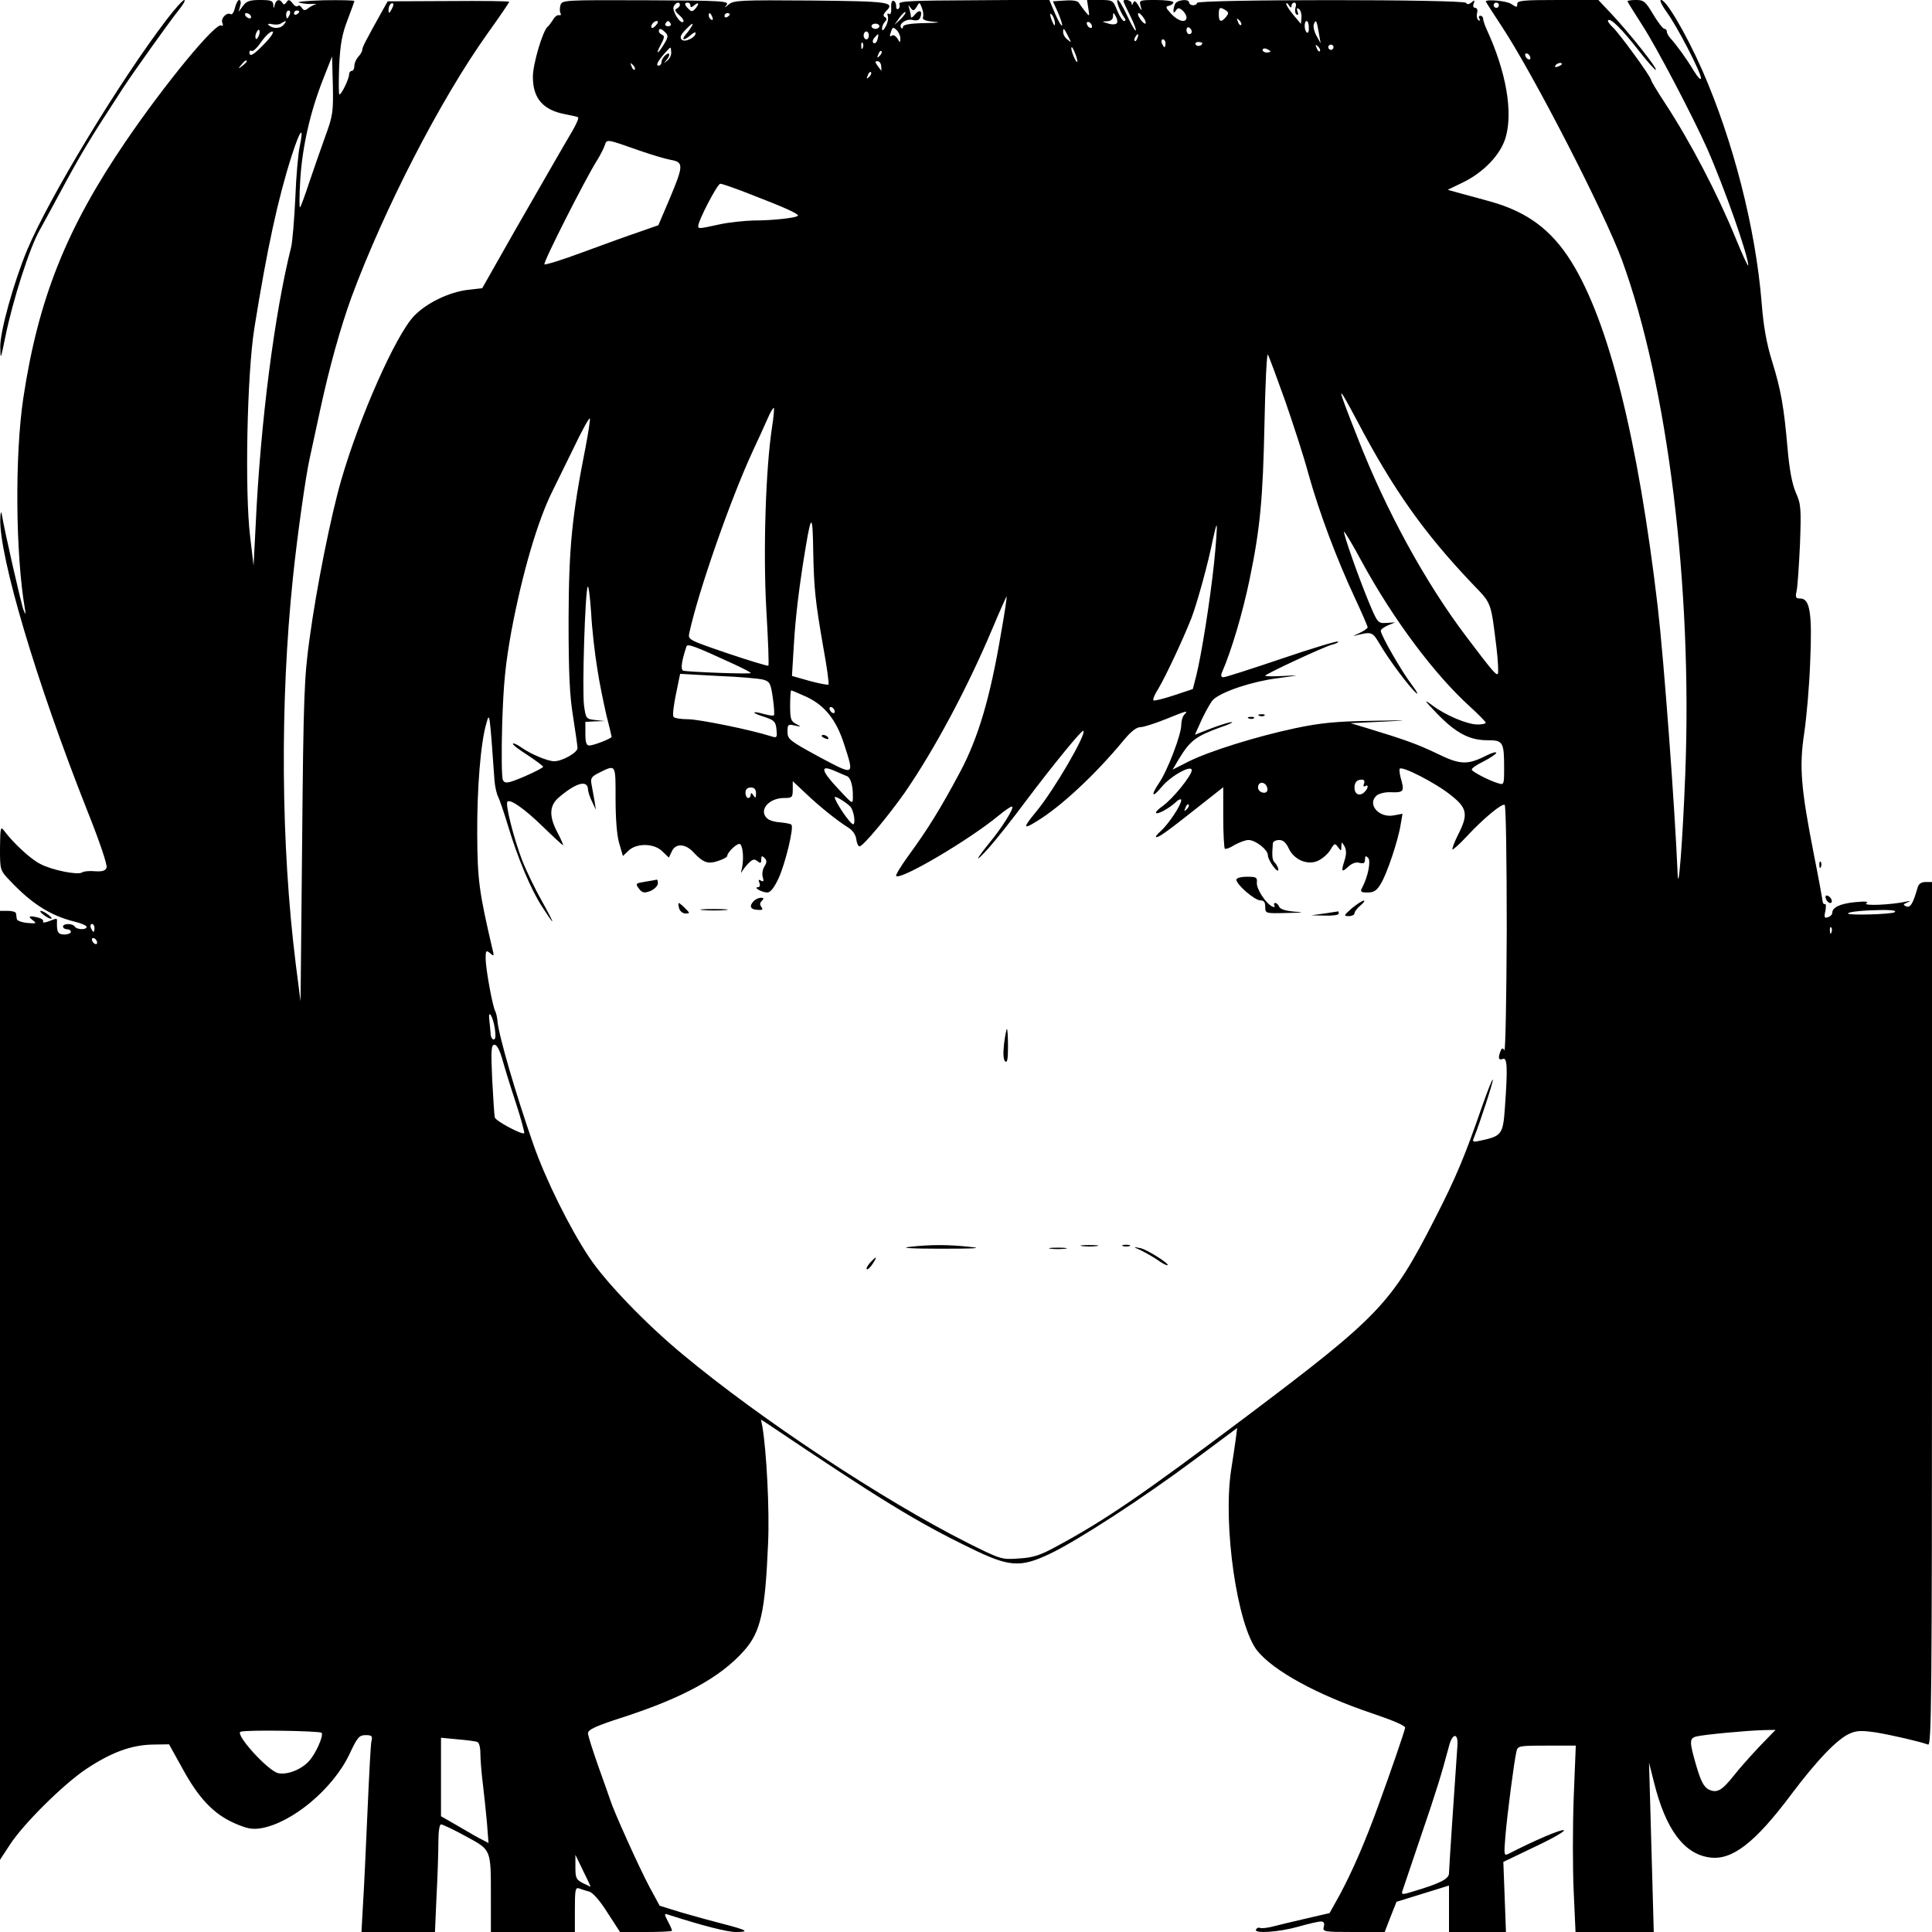
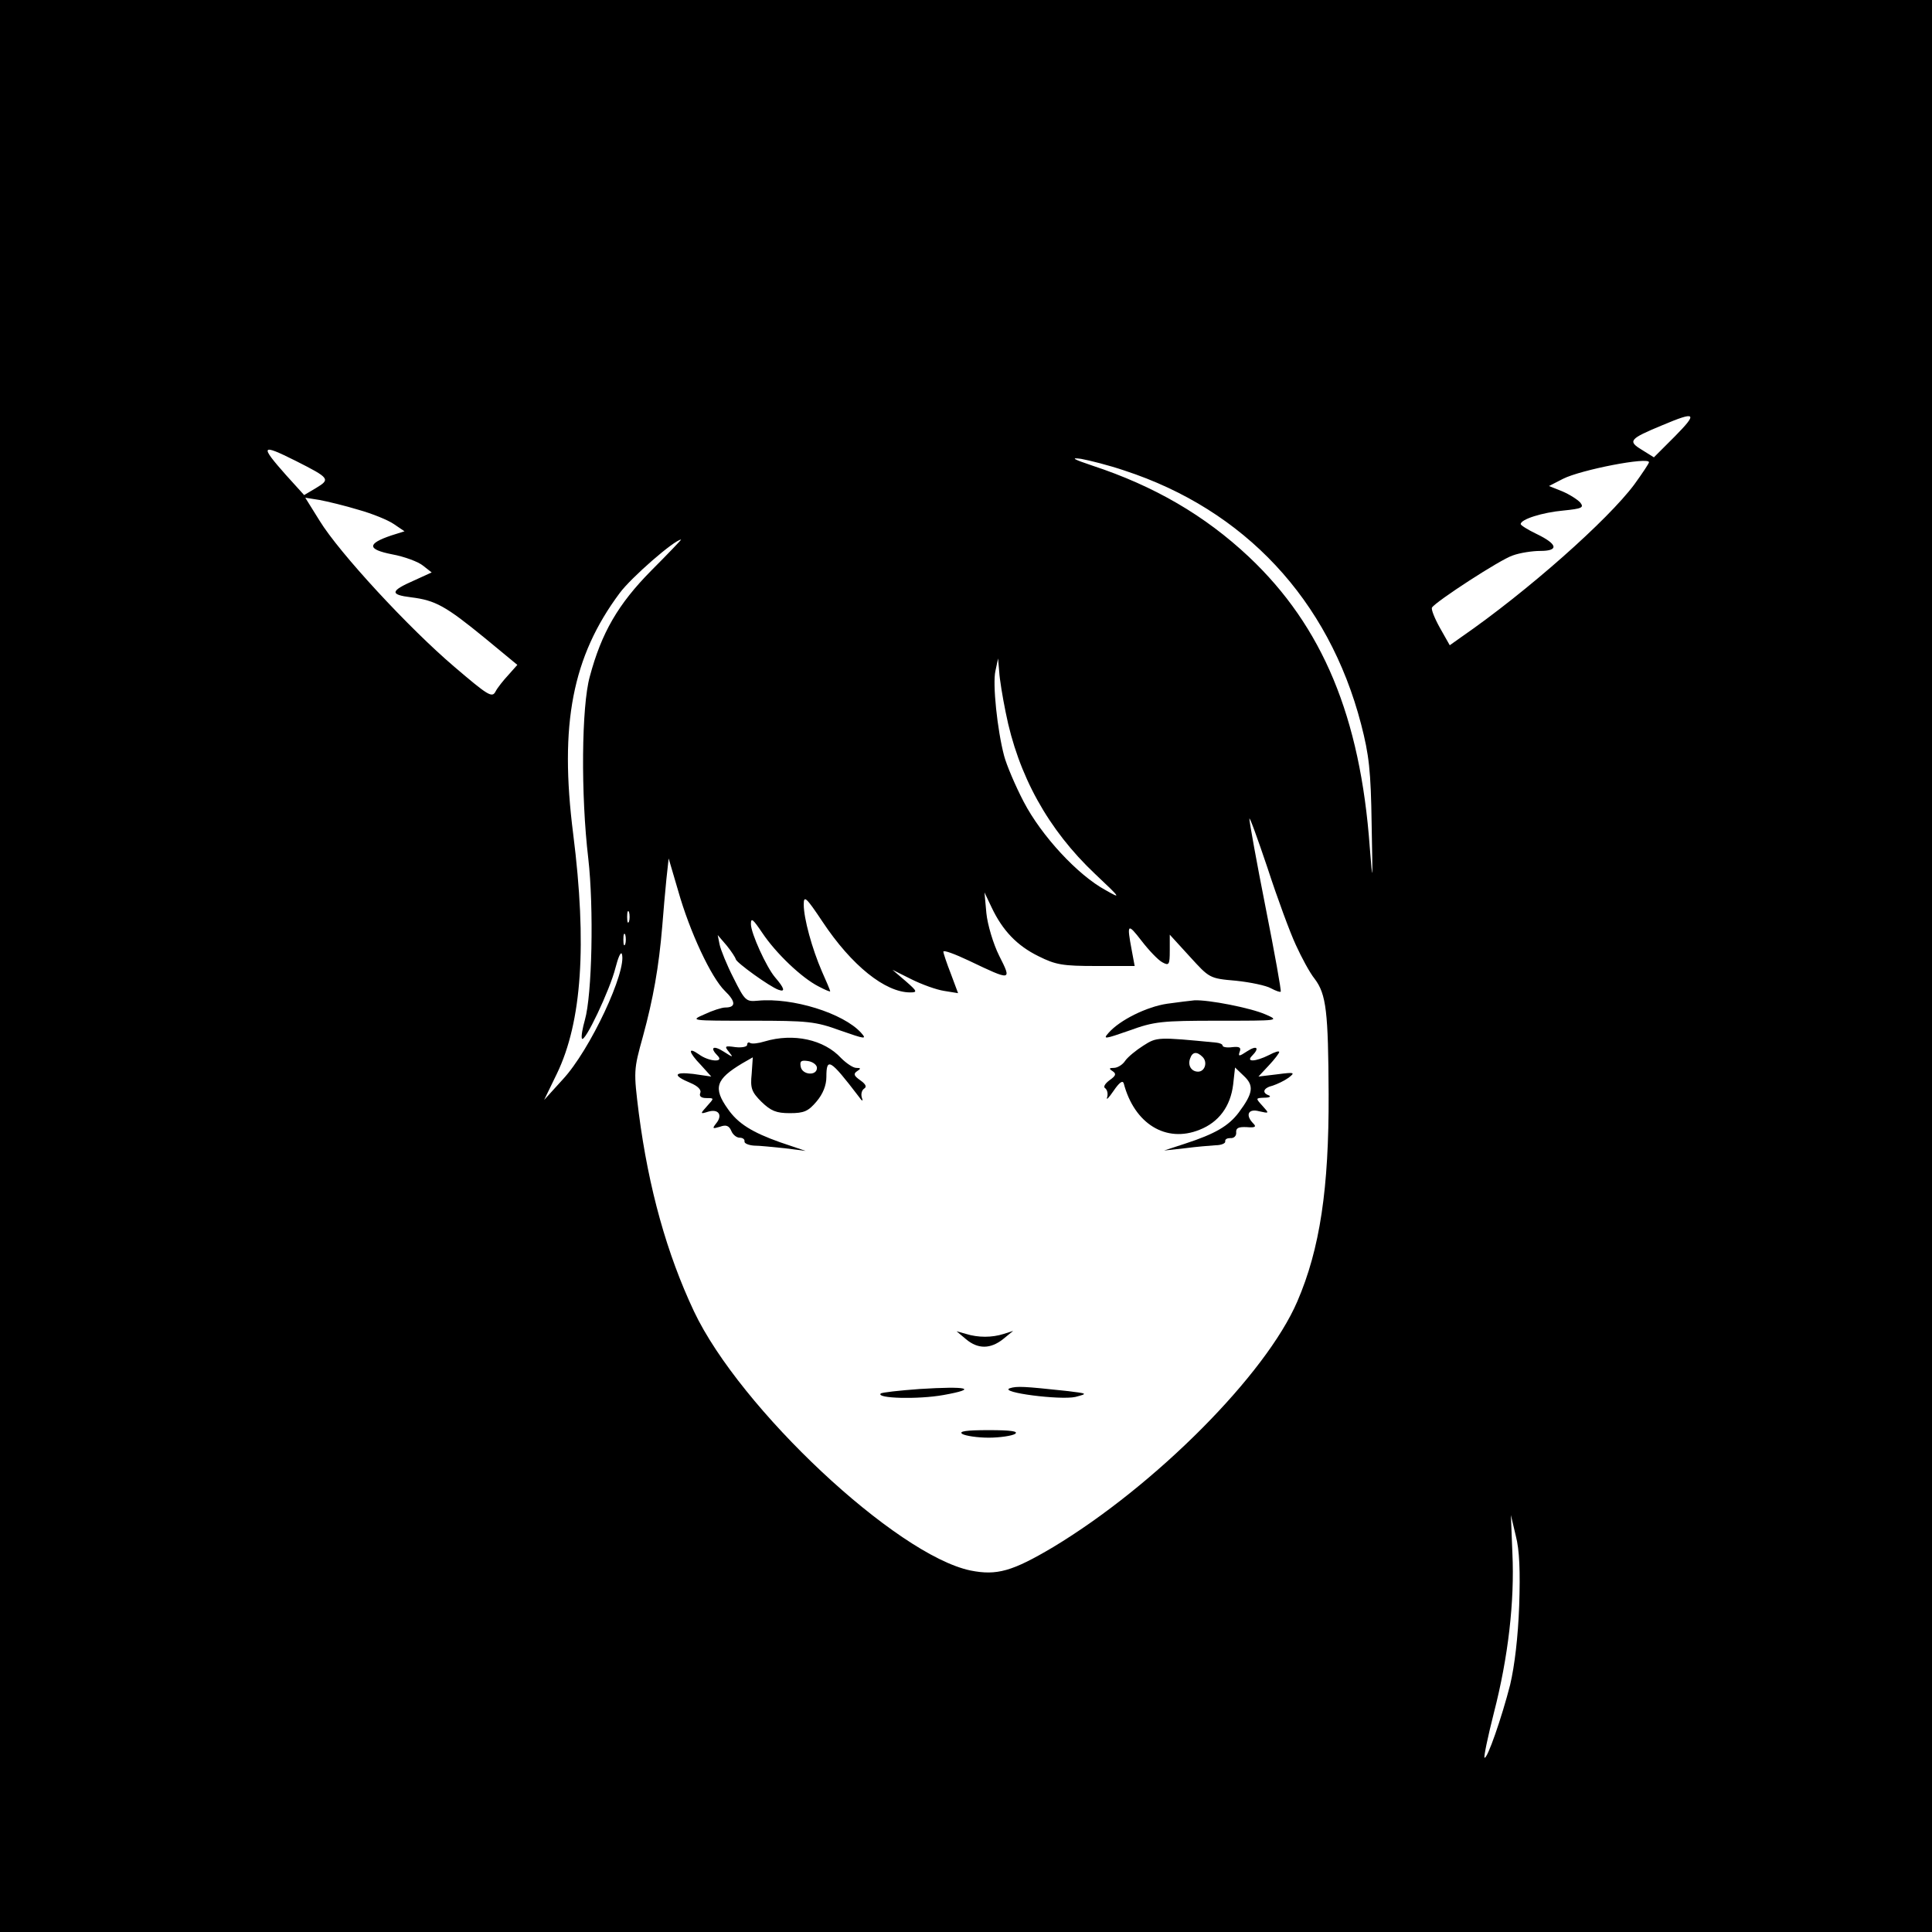
- <svg xmlns="http://www.w3.org/2000/svg" version="1.0" width="736pt" height="736pt" viewBox="0 0 736 736" preserveAspectRatio="xMidYMid meet">
-   <g transform="translate(0,736) scale(0.1,-0.1)" fill="#000000" stroke="none">
-     <path d="M633 7283 c-177 -232 -446 -676 -529 -874 -51 -122 -104 -311 -103 -371 1 -51 1 -50 19 37 28 140 94 345 132 410 6 11 37 67 68 125 91 169 116 211 249 415 42 64 172 246 209 293 19 23 30 42 24 42 -6 0 -37 -35 -69 -77z" />
-     <path d="M895 7330 c-4 -17 -11 -27 -16 -24 -15 9 -39 -16 -32 -33 4 -10 2 -14 -4 -10 -21 13 -216 -224 -365 -443 -226 -332 -332 -599 -389 -975 -33 -218 -30 -597 6 -805 4 -22 3 -23 -5 -5 -8 18 -73 303 -83 365 -3 15 -5 9 -6 -16 -4 -145 137 -621 331 -1111 46 -115 78 -209 74 -218 -4 -12 -16 -16 -44 -14 -21 2 -43 0 -50 -5 -17 -10 -114 9 -159 33 -36 18 -102 79 -137 126 -14 18 -15 13 -16 -65 0 -85 0 -85 38 -125 83 -88 154 -133 246 -156 25 -6 46 -15 46 -20 0 -12 -37 -11 -45 1 -8 13 -45 13 -45 0 0 -5 7 -10 15 -10 8 0 15 -4 15 -10 0 -5 -11 -10 -25 -10 -24 0 -29 9 -28 48 1 15 1 15 -32 2 -14 -5 -24 -6 -21 -1 3 5 -4 11 -17 15 -35 9 -43 6 -23 -9 17 -13 16 -14 -20 -11 -21 2 -40 9 -40 15 -1 6 -2 16 -3 21 0 6 -14 10 -31 10 l-30 0 0 -1807 0 -1808 38 58 c52 80 203 229 289 287 96 64 172 92 253 94 l64 1 51 -92 c61 -112 118 -173 197 -208 48 -21 67 -25 101 -20 120 20 276 151 338 282 30 64 37 73 62 73 23 0 27 -3 22 -23 -3 -12 -9 -132 -15 -267 -6 -135 -13 -293 -17 -352 l-6 -108 140 0 140 0 6 137 c4 75 7 167 7 205 0 39 4 68 10 68 6 0 48 -20 94 -45 99 -54 96 -47 96 -236 l0 -129 160 0 160 0 0 86 c0 75 2 85 16 80 9 -3 26 -9 38 -12 14 -3 41 -34 70 -80 l48 -74 99 0 c55 0 99 2 99 5 0 4 -7 20 -16 36 -15 30 -15 31 8 23 125 -40 218 -64 251 -64 55 0 44 7 -49 31 -43 11 -116 31 -160 44 l-81 25 -39 72 c-41 77 -137 291 -149 330 -4 13 -25 71 -46 130 -21 60 -39 116 -39 125 0 14 30 28 133 61 228 74 371 152 460 252 65 72 82 148 93 410 6 126 -6 356 -22 447 l-5 25 28 -18 c425 -286 565 -372 769 -471 149 -73 190 -76 304 -22 105 50 356 213 549 357 l164 122 -6 -47 c-4 -27 -11 -77 -17 -113 -32 -212 23 -593 100 -689 63 -77 227 -167 434 -237 83 -28 130 -48 129 -56 -4 -18 -53 -162 -101 -293 -52 -144 -101 -255 -148 -343 l-39 -70 -95 -22 c-52 -12 -110 -26 -129 -31 -19 -4 -38 -6 -42 -3 -4 2 -10 0 -14 -6 -11 -17 85 -11 160 10 38 11 77 20 87 20 11 0 15 -6 11 -20 -5 -19 0 -20 113 -20 l119 0 22 57 23 58 100 31 100 31 0 -88 0 -89 109 0 108 0 -5 134 -5 133 123 59 c68 32 116 60 107 62 -13 3 -115 -41 -210 -90 -18 -9 -18 -5 -12 69 7 83 33 283 42 321 5 21 9 22 115 22 l111 0 -8 -200 c-4 -110 -4 -270 0 -355 l7 -155 149 0 149 0 -5 183 c-3 100 -7 245 -9 322 l-4 140 19 -75 c44 -178 114 -273 212 -286 85 -12 172 55 310 239 99 132 178 214 224 233 26 12 47 12 101 4 64 -11 164 -34 197 -46 13 -6 15 166 15 1640 l0 1646 -24 0 c-17 0 -27 -7 -31 -22 -17 -59 -27 -77 -43 -71 -13 6 -13 8 4 15 15 7 14 7 -6 3 -55 -12 -165 -17 -150 -6 10 7 -3 8 -45 4 -57 -6 -85 -20 -85 -41 0 -6 -7 -13 -16 -16 -14 -5 -16 -1 -10 24 3 17 2 29 -2 26 -4 -2 -8 3 -9 12 -1 9 -15 87 -32 172 -51 259 -57 339 -38 466 9 60 20 183 23 274 8 185 -1 240 -38 240 -17 0 -19 4 -14 28 4 15 9 95 13 177 5 140 4 154 -16 199 -14 33 -24 86 -31 165 -14 161 -25 224 -59 334 -21 67 -33 133 -40 224 -23 283 -108 616 -226 885 -64 145 -145 281 -159 267 -3 -3 8 -24 24 -46 39 -53 130 -229 130 -251 0 -9 -12 3 -28 29 -26 44 -64 96 -89 124 -7 8 -13 18 -13 24 0 6 -4 11 -9 11 -6 0 -25 25 -43 55 -29 49 -36 55 -65 55 -18 0 -33 -2 -33 -5 0 -2 26 -44 57 -92 55 -85 192 -347 246 -468 67 -152 157 -409 157 -446 0 -8 -22 40 -49 106 -68 166 -171 364 -268 512 -29 44 -53 84 -53 88 0 12 -122 179 -146 201 -13 12 -21 24 -18 27 10 9 53 -34 117 -116 33 -42 62 -75 65 -73 6 6 -103 143 -170 214 l-49 52 -155 0 c-131 0 -154 -2 -154 -15 0 -14 -2 -14 -23 0 -18 12 -97 19 -97 9 0 -1 27 -43 60 -93 120 -181 393 -712 459 -892 174 -476 269 -1245 241 -1959 -10 -257 -26 -460 -29 -380 -10 246 -52 814 -76 1020 -75 637 -186 1084 -329 1313 -76 122 -169 191 -311 230 -33 9 -82 23 -110 30 l-50 14 56 27 c81 39 146 107 165 173 28 97 2 249 -72 410 -8 17 -14 36 -14 42 0 6 -5 11 -11 11 -5 0 -7 -5 -3 -12 4 -6 3 -8 -4 -5 -5 4 -8 16 -5 27 3 12 0 20 -7 20 -7 0 -10 7 -6 16 5 14 4 15 -8 5 -10 -8 -16 -9 -21 -2 -8 14 -1025 14 -1025 0 0 -5 -7 -9 -15 -9 -8 0 -15 5 -15 10 0 16 -47 11 -54 -6 -9 -24 -7 -41 3 -25 8 12 12 12 25 2 9 -8 16 -20 16 -27 0 -23 -31 -16 -58 13 -22 24 -23 28 -9 31 9 2 17 8 17 13 0 5 -30 9 -66 9 -63 0 -65 -1 -59 -22 6 -22 5 -22 -8 1 -11 18 -16 20 -20 10 -4 -10 -6 -10 -6 -1 -1 11 -31 18 -31 7 0 -3 12 -28 26 -56 14 -28 23 -53 21 -55 -3 -3 -17 22 -33 56 -15 33 -31 60 -36 60 -8 0 9 -45 25 -67 6 -8 6 -13 -1 -13 -5 0 -17 18 -26 40 -16 39 -17 40 -66 40 l-49 0 5 -32 c5 -32 5 -32 -11 -13 -9 11 -20 26 -24 33 -5 9 -23 12 -54 10 l-46 -3 20 -44 c10 -24 17 -46 15 -48 -3 -3 -15 18 -27 46 l-22 52 -288 -2 c-232 -1 -287 -3 -283 -14 3 -7 1 -16 -4 -19 -5 -3 -9 2 -8 11 0 9 -4 18 -10 20 -6 2 -10 -8 -9 -26 1 -18 -2 -28 -8 -24 -6 4 -8 0 -5 -8 3 -8 0 -26 -8 -40 -8 -15 -13 -18 -14 -9 0 9 5 21 11 27 8 8 8 13 0 18 -8 4 -6 11 4 22 36 35 16 38 -285 41 -268 2 -295 1 -314 -15 -16 -14 -18 -14 -8 -2 11 15 -14 17 -307 18 -312 1 -320 1 -326 -19 -3 -11 -3 -24 0 -30 4 -6 1 -9 -5 -8 -7 2 -17 -6 -23 -17 -7 -11 -16 -23 -20 -26 -19 -14 -57 -143 -57 -191 0 -84 39 -128 127 -144 21 -4 41 -8 45 -11 4 -2 -6 -25 -21 -51 -46 -78 -91 -157 -221 -383 l-123 -217 -54 -6 c-73 -9 -158 -50 -206 -100 -70 -74 -208 -385 -278 -628 -39 -136 -93 -404 -120 -603 -20 -145 -23 -216 -28 -770 l-6 -610 -18 140 c-57 454 -61 998 -11 1475 16 156 49 390 64 455 5 22 23 105 40 185 35 162 77 312 119 428 125 337 339 753 518 1004 46 64 83 119 83 121 0 3 -104 4 -232 3 l-231 -1 -17 -30 c-68 -122 -80 -145 -80 -155 0 -6 -7 -18 -15 -26 -8 -9 -15 -24 -15 -35 0 -10 -4 -19 -10 -19 -5 0 -10 -6 -10 -13 0 -17 -29 -77 -37 -77 -3 0 -3 48 -1 108 4 83 11 122 32 176 14 37 26 70 26 72 0 3 -53 4 -117 3 -65 -2 -107 -6 -93 -9 14 -4 36 -6 50 -5 14 1 18 0 10 -2 -8 -3 -21 -10 -28 -16 -10 -8 -16 -7 -22 3 -5 8 -12 11 -16 7 -4 -4 -13 1 -20 11 -11 14 -15 15 -23 3 -6 -9 -11 -10 -15 -2 -10 16 -24 13 -29 -6 -4 -17 -5 -17 -6 0 -1 14 -10 17 -50 17 -39 0 -52 -4 -65 -22 l-17 -23 6 23 c4 12 2 22 -4 22 -5 0 -12 -14 -16 -30z m596 -7 c-8 -15 -10 -15 -11 -2 0 17 10 32 18 25 2 -3 -1 -13 -7 -23z m1099 18 c0 -5 -6 -11 -12 -14 -9 -3 -6 -11 9 -24 13 -11 20 -23 16 -26 -10 -11 -43 40 -37 57 7 17 24 22 24 7z m40 -2 c0 -8 5 -8 15 1 18 15 20 5 3 -14 -10 -11 -15 -11 -25 0 -16 15 -17 24 -3 24 6 0 10 -5 10 -11z m886 -45 c-3 -9 9 -14 42 -17 30 -2 17 -4 -35 -5 -56 -1 -83 -6 -83 -14 0 -6 -3 -8 -6 -5 -14 14 18 37 42 31 17 -4 26 -1 30 10 10 25 -4 32 -21 10 -8 -10 -15 -14 -15 -7 0 6 -3 20 -6 30 -5 15 -4 16 5 3 10 -13 13 -12 23 4 11 19 11 19 20 -4 5 -13 7 -29 4 -36z m1404 44 c0 6 5 12 11 12 6 0 8 -8 4 -19 -3 -11 -1 -22 4 -26 7 -4 8 1 4 11 -4 12 -3 15 5 10 6 -4 11 -18 10 -32 l-2 -25 -28 33 c-15 18 -28 38 -28 43 0 6 5 3 10 -5 6 -10 10 -11 10 -2z m790 2 c0 -5 -4 -10 -10 -10 -5 0 -10 5 -10 10 0 6 5 10 10 10 6 0 10 -4 10 -10z m-1041 -19 c12 -8 12 -12 2 -25 -19 -23 -28 -20 -28 9 0 27 4 30 26 16z m-3565 -16 c-4 -8 -8 -15 -10 -15 -2 0 -4 7 -4 15 0 8 4 15 10 15 5 0 7 -7 4 -15z m36 11 c0 -3 -4 -8 -10 -11 -5 -3 -10 -1 -10 4 0 6 5 11 10 11 6 0 10 -2 10 -4z m2291 -29 l-24 -22 19 27 c10 14 21 24 23 22 3 -3 -6 -15 -18 -27z m-2476 13 c3 -5 2 -10 -4 -10 -5 0 -13 5 -16 10 -3 6 -2 10 4 10 5 0 13 -4 16 -10z m1759 -6 c3 -8 2 -12 -4 -9 -6 3 -10 10 -10 16 0 14 7 11 14 -7z m66 12 c0 -3 -4 -8 -10 -11 -5 -3 -10 -1 -10 4 0 6 5 11 10 11 6 0 10 -2 10 -4z m1239 -36 c0 -10 -3 -8 -9 5 -12 27 -12 43 0 25 5 -8 9 -22 9 -30z m235 1 c-5 -5 -20 -5 -34 0 -24 7 -24 7 -2 8 14 1 22 7 22 19 1 16 1 16 11 -1 6 -11 7 -22 3 -26z m104 19 c7 -11 9 -20 4 -20 -4 0 -13 9 -20 20 -7 11 -9 20 -4 20 4 0 13 -9 20 -20z m370 -25 c-3 -3 -9 2 -12 12 -6 14 -5 15 5 6 7 -7 10 -15 7 -18z m-3648 0 c-12 -15 -43 -15 -57 0 -5 4 2 6 13 3 12 -3 28 -2 35 3 20 13 23 11 9 -6z m1420 0 c-7 -9 -15 -13 -17 -11 -7 7 7 26 19 26 6 0 6 -6 -2 -15z m55 5 c3 -5 -1 -10 -10 -10 -9 0 -13 5 -10 10 3 6 8 10 10 10 2 0 7 -4 10 -10z m1605 -11 c0 -6 -4 -7 -10 -4 -5 3 -10 11 -10 16 0 6 5 7 10 4 6 -3 10 -11 10 -16z m826 -4 c1 -14 -2 -22 -7 -19 -11 6 -12 44 -1 44 4 0 8 -11 8 -25z m38 -20 l7 -40 -16 29 c-9 16 -13 36 -10 44 8 20 11 14 19 -33z m-2390 23 c-4 -7 -14 -21 -22 -30 -19 -23 -5 -23 20 -1 10 9 18 12 18 7 0 -17 -41 -37 -53 -25 -8 8 -4 18 13 36 26 27 35 32 24 13z m716 2 c0 -5 -7 -10 -15 -10 -8 0 -15 5 -15 10 0 6 7 10 15 10 8 0 15 -4 15 -10z m80 -47 c-1 -17 -1 -17 -11 0 -6 9 -14 15 -20 12 -11 -7 -11 -3 -3 19 5 13 8 13 20 1 8 -7 14 -22 14 -32z m1110 26 c0 -5 -4 -9 -10 -9 -5 0 -10 7 -10 16 0 8 5 12 10 9 6 -3 10 -10 10 -16z m-3554 -15 c-4 -9 -9 -15 -11 -12 -3 3 -3 13 1 22 4 9 9 15 11 12 3 -3 3 -13 -1 -22z m1549 12 c11 -11 11 -18 -6 -45 -24 -40 -33 -40 -11 0 13 24 14 33 5 36 -7 3 -13 9 -13 14 0 13 9 11 25 -5z m1535 -16 c12 -23 12 -24 -3 -11 -10 7 -17 20 -17 29 0 18 3 16 20 -18z m-3061 -25 c-43 -45 -59 -54 -59 -34 0 5 4 8 9 5 5 -3 21 12 36 34 15 22 34 40 42 40 9 0 -3 -19 -28 -45z m2301 30 c0 -8 -4 -15 -10 -15 -5 0 -10 7 -10 15 0 8 5 15 10 15 6 0 10 -7 10 -15z m33 -15 c-3 -11 -9 -17 -15 -14 -5 3 -4 12 3 20 16 19 18 18 12 -6z m990 5 c-3 -9 -8 -14 -10 -11 -3 3 -2 9 2 15 9 16 15 13 8 -4z m107 -20 c0 -8 -2 -15 -4 -15 -2 0 -6 7 -10 15 -3 8 -1 15 4 15 6 0 10 -7 10 -15z m-1153 -17 c-3 -8 -6 -5 -6 6 -1 11 2 17 5 13 3 -3 4 -12 1 -19z m1293 18 c0 -11 -19 -15 -25 -6 -3 5 1 10 9 10 9 0 16 -2 16 -4z m448 -31 c-3 -3 -9 2 -12 12 -6 14 -5 15 5 6 7 -7 10 -15 7 -18z m52 15 c0 -5 -4 -10 -10 -10 -5 0 -10 5 -10 10 0 6 5 10 10 10 6 0 10 -4 10 -10z m-2523 -19 c1 -11 -6 -25 -15 -32 -14 -11 -15 -11 -4 1 17 20 15 35 -3 20 -8 -7 -15 -19 -15 -26 0 -8 -5 -14 -11 -14 -12 0 -4 16 24 48 25 27 22 26 24 3z m1542 -13 c6 -18 7 -28 2 -23 -10 12 -25 55 -18 55 3 0 10 -15 16 -32z m741 16 c0 -2 -7 -4 -15 -4 -8 0 -15 4 -15 10 0 5 7 7 15 4 8 -4 15 -8 15 -10z m-1489 -17 c-10 -9 -11 -8 -5 6 3 10 9 15 12 12 3 -3 0 -11 -7 -18z m2479 -8 c0 -6 -4 -7 -10 -4 -5 3 -10 11 -10 16 0 6 5 7 10 4 6 -3 10 -11 10 -16z m-4591 -299 c-17 -47 -44 -125 -61 -175 -16 -49 -32 -92 -35 -95 -3 -3 -3 46 1 107 8 126 38 258 88 384 l33 84 3 -110 c2 -102 0 -116 -29 -195z m-299 286 c0 -2 -8 -10 -17 -17 -16 -13 -17 -12 -4 4 13 16 21 21 21 13z m2417 -19 c1 -11 1 -18 0 -16 -2 2 -8 11 -15 20 -9 12 -9 16 1 16 7 0 14 -9 14 -20z m-939 -12 c-3 -3 -9 2 -12 12 -6 14 -5 15 5 6 7 -7 10 -15 7 -18z m3532 21 c0 -2 -7 -7 -16 -10 -8 -3 -12 -2 -9 4 6 10 25 14 25 6z m-2639 -49 c-10 -9 -11 -8 -5 6 3 10 9 15 12 12 3 -3 0 -11 -7 -18z m-2169 -264 c-6 -26 -14 -115 -17 -198 -4 -82 -11 -167 -16 -187 -63 -251 -117 -667 -135 -1058 l-8 -155 -13 110 c-21 171 -12 620 16 795 48 300 90 494 142 656 32 100 48 120 31 37z m1298 -18 c41 -14 93 -30 115 -34 50 -9 50 -20 -6 -153 l-41 -96 -77 -27 c-42 -14 -138 -49 -214 -77 -75 -28 -140 -48 -143 -45 -6 6 156 326 201 397 12 19 25 45 29 57 8 24 5 24 136 -22z m421 -166 c127 -49 178 -72 179 -80 0 -8 -91 -19 -170 -19 -36 -1 -94 -7 -130 -15 -78 -17 -80 -17 -80 -6 0 21 73 161 84 161 7 0 59 -18 117 -41z m2033 -781 c30 -86 72 -214 91 -285 41 -146 106 -320 177 -472 26 -56 48 -106 48 -111 0 -4 -15 -14 -32 -22 -18 -8 -26 -12 -18 -10 67 17 68 16 97 -33 35 -60 114 -165 138 -185 10 -8 2 6 -17 32 -38 49 -118 189 -118 205 0 5 12 14 28 21 l27 11 -33 -2 c-33 -2 -34 -1 -69 83 -39 95 -93 248 -93 264 0 6 31 -45 68 -114 120 -220 277 -430 412 -552 33 -30 60 -58 60 -61 0 -4 -14 -7 -31 -7 -39 0 -123 35 -174 74 -33 24 -30 19 20 -33 72 -74 123 -101 192 -101 59 0 63 -6 63 -108 0 -61 -1 -63 -22 -56 -32 9 -96 42 -101 51 -3 5 17 19 44 32 27 14 49 29 49 33 0 5 -17 0 -37 -10 -73 -37 -100 -36 -188 7 -75 36 -122 53 -270 98 l-60 18 125 6 c106 5 99 6 -45 3 -135 -2 -195 -8 -290 -28 -147 -31 -330 -88 -409 -128 l-59 -30 23 39 c44 72 64 88 164 124 28 9 45 18 39 18 -7 1 -42 -10 -77 -23 l-64 -25 28 62 c16 33 35 66 42 72 34 31 149 69 243 81 88 12 91 13 28 9 -40 -2 -73 -2 -73 1 0 6 223 110 254 118 16 4 26 9 23 12 -3 3 -99 -26 -214 -65 -115 -39 -215 -71 -222 -71 -9 0 -11 6 -6 18 37 85 79 228 105 353 41 197 51 310 57 593 3 154 9 273 13 265 5 -8 33 -85 64 -171z m277 -83 c136 -259 255 -427 439 -620 73 -76 69 -65 91 -243 6 -51 8 -96 5 -99 -6 -7 -22 12 -121 143 -155 205 -305 479 -413 756 -83 210 -83 217 -1 63z m-2230 -23 c-24 -157 -34 -467 -22 -689 7 -118 11 -217 8 -219 -2 -2 -72 19 -155 47 -149 51 -152 52 -146 78 34 157 156 507 241 691 22 47 48 104 58 127 10 24 21 41 23 39 2 -3 -1 -36 -7 -74z m-710 -74 c-52 -263 -64 -381 -65 -658 0 -205 4 -289 17 -369 9 -58 17 -112 17 -121 0 -17 -58 -50 -89 -50 -24 0 -89 27 -124 52 -16 11 -30 18 -33 15 -3 -3 22 -22 55 -43 33 -22 60 -42 60 -45 1 -3 -32 -20 -71 -37 -64 -27 -74 -28 -82 -14 -5 8 -6 102 -3 211 5 157 12 228 35 356 42 223 100 421 157 535 12 25 48 98 80 163 31 65 59 116 62 113 2 -2 -5 -51 -16 -108z m867 -400 c3 -142 8 -189 38 -362 14 -76 23 -141 20 -144 -3 -2 -35 4 -72 14 l-67 19 7 115 c6 108 21 231 46 380 21 125 26 120 28 -22z m1527 -43 c-16 -150 -48 -349 -68 -430 l-13 -50 -72 -24 c-40 -13 -75 -22 -78 -19 -3 4 5 23 19 45 25 41 93 185 126 269 22 58 64 210 81 297 7 32 13 57 15 55 2 -2 -2 -67 -10 -143z m-2350 -400 c8 -55 25 -135 35 -179 11 -43 20 -81 20 -83 0 -6 -68 -33 -85 -33 -11 0 -15 11 -15 45 l0 45 38 2 37 1 -37 4 c-35 4 -36 5 -43 54 -8 57 4 438 14 454 3 6 9 -39 13 -100 3 -60 14 -155 23 -210z m1538 130 c-41 -243 -86 -395 -155 -525 -74 -139 -125 -221 -196 -318 -30 -41 -51 -76 -48 -79 17 -17 279 138 389 229 27 22 50 38 53 35 7 -7 -39 -80 -86 -137 -56 -69 -59 -82 -4 -21 27 30 92 112 144 182 104 138 212 270 217 265 13 -12 -112 -226 -178 -306 -53 -64 -53 -72 0 -39 93 56 225 180 330 307 29 35 50 52 66 52 12 0 55 14 95 30 81 33 89 35 72 18 -7 -7 -12 -25 -12 -40 0 -37 -53 -176 -86 -223 -32 -48 -24 -56 12 -12 35 42 114 85 114 63 0 -20 -72 -109 -110 -136 -17 -12 -29 -24 -26 -27 6 -6 46 15 74 40 12 12 22 15 22 9 0 -19 -49 -92 -78 -118 -15 -13 -22 -23 -17 -23 11 -1 45 24 175 127 l80 63 0 -114 c0 -62 3 -116 6 -120 3 -3 20 3 37 14 18 10 42 19 53 19 27 0 74 -37 74 -58 0 -19 39 -73 40 -55 0 6 -6 18 -12 25 -12 11 -13 25 -9 76 1 6 11 12 24 12 15 0 26 -10 36 -31 19 -43 70 -66 110 -49 17 7 39 26 49 42 15 26 18 27 29 11 12 -16 13 -16 13 3 1 18 1 18 12 0 7 -14 8 -29 0 -54 -14 -44 -11 -47 15 -23 13 12 29 18 42 14 16 -4 21 -1 21 13 0 14 3 15 12 6 11 -11 0 -71 -23 -114 -8 -15 -5 -18 21 -18 23 0 35 7 50 33 23 36 67 167 76 227 l7 40 -32 -6 c-58 -12 -105 43 -66 76 9 7 32 13 52 12 49 -2 53 3 42 44 -6 19 -9 39 -7 45 5 14 137 -53 196 -101 62 -49 66 -73 26 -151 -14 -28 -23 -53 -21 -55 2 -2 26 19 53 48 64 69 135 128 146 122 5 -3 8 -218 8 -477 -1 -259 -5 -465 -9 -458 -6 10 -10 9 -15 -4 -10 -26 -7 -35 9 -29 17 7 19 -33 8 -185 -7 -102 -12 -109 -92 -126 -31 -7 -33 -5 -26 11 22 54 75 217 72 221 -3 2 -20 -43 -40 -99 -67 -194 -100 -273 -183 -435 -163 -319 -210 -368 -709 -744 -404 -304 -546 -401 -732 -501 -60 -33 -88 -42 -141 -45 -66 -5 -69 -4 -197 60 -321 162 -786 469 -1085 718 -139 115 -294 276 -356 370 -74 111 -166 297 -212 429 -67 191 -133 418 -137 471 -1 14 -5 30 -8 36 -10 16 -37 163 -37 202 0 30 2 32 17 20 14 -13 16 -11 10 11 -52 222 -58 267 -59 440 -1 177 13 351 35 425 12 43 12 46 31 -221 2 -22 8 -49 14 -60 5 -10 22 -59 37 -109 37 -123 87 -243 130 -309 20 -31 37 -56 39 -56 2 0 -16 35 -40 78 -24 42 -58 112 -75 155 -32 84 -65 214 -56 223 11 11 65 -27 135 -95 40 -39 75 -71 77 -71 2 0 -7 21 -20 46 -35 65 -33 106 6 138 65 55 108 66 109 28 1 -9 7 -30 16 -47 l14 -30 -5 33 c-3 17 -8 45 -11 61 -5 25 -2 31 22 44 72 36 69 40 69 -96 0 -75 5 -141 14 -170 l14 -48 22 21 c31 29 98 28 129 -4 l24 -23 11 23 c14 32 51 31 82 -2 37 -40 56 -47 94 -34 19 6 35 15 35 18 1 17 42 54 50 46 11 -11 14 -59 6 -94 -4 -14 -3 -19 0 -11 4 7 15 22 26 33 15 15 22 17 34 7 11 -9 14 -8 14 7 0 14 3 15 12 6 10 -10 10 -17 0 -33 -7 -11 -10 -30 -6 -41 4 -15 3 -18 -7 -13 -9 6 -11 3 -6 -8 4 -10 1 -17 -6 -17 -19 0 16 -20 36 -20 12 0 26 18 43 54 26 57 59 194 49 204 -3 4 -22 7 -41 9 -20 1 -42 7 -50 14 -36 30 3 79 63 79 30 0 33 2 33 32 l0 32 48 -45 c50 -48 119 -104 164 -132 16 -10 28 -27 30 -44 2 -16 8 -28 13 -27 13 0 111 118 172 205 114 165 240 402 333 623 29 69 54 125 55 124 1 -2 -8 -66 -22 -143z m-1015 -116 c34 -16 62 -30 62 -33 0 -5 -239 4 -257 9 -11 4 -7 35 12 92 4 12 29 3 183 -68z m109 -58 c25 -7 29 -13 37 -69 5 -35 7 -65 4 -67 -2 -3 -19 0 -38 5 -50 14 -48 4 2 -11 38 -13 43 -18 46 -48 3 -31 2 -33 -20 -26 -78 25 -271 64 -315 65 -28 0 -54 4 -57 9 -5 8 0 47 20 140 l5 24 144 -8 c80 -3 157 -10 172 -14z m164 -65 c71 -33 115 -88 145 -182 39 -121 41 -120 -96 -47 -112 61 -120 67 -120 95 0 28 2 30 28 24 25 -5 26 -5 5 6 -20 10 -23 19 -23 70 0 32 2 58 4 58 2 0 28 -11 57 -24z m109 -57 c0 -6 -4 -7 -10 -4 -5 3 -10 11 -10 16 0 6 5 7 10 4 6 -3 10 -11 10 -16z m47 -246 c13 -5 23 -37 22 -78 0 -30 0 -30 -54 28 -67 71 -73 95 -17 71 20 -9 42 -18 49 -21z m1969 -29 c-3 -8 -2 -12 4 -9 16 10 12 -11 -5 -25 -17 -14 -35 -5 -35 19 0 21 9 31 28 31 9 0 12 -6 8 -16z m-368 -17 c2 -10 -3 -17 -12 -17 -18 0 -29 16 -21 31 9 14 29 6 33 -14z m-1948 -19 c0 -19 -2 -20 -10 -8 -6 10 -10 11 -10 3 0 -7 -4 -13 -10 -13 -5 0 -10 9 -10 20 0 13 7 20 20 20 14 0 20 -7 20 -22z m363 -56 c12 -21 16 -62 7 -62 -11 0 -70 87 -70 103 0 8 56 -27 63 -41z m1278 -5 c-10 -9 -11 -8 -5 6 3 10 9 15 12 12 3 -3 0 -11 -7 -18z m2697 -392 c-10 -8 -178 -13 -178 -5 0 5 37 10 83 12 74 3 104 1 95 -7z m-6858 -60 c0 -8 -2 -15 -4 -15 -2 0 -6 7 -10 15 -3 8 -1 15 4 15 6 0 10 -7 10 -15z m6617 -17 c-3 -8 -6 -5 -6 6 -1 11 2 17 5 13 3 -3 4 -12 1 -19z m-6607 -39 c0 -6 -4 -7 -10 -4 -5 3 -10 11 -10 16 0 6 5 7 10 4 6 -3 10 -11 10 -16z m1515 -326 c4 -29 3 -43 -4 -43 -6 0 -12 10 -12 23 -1 12 -3 35 -5 51 -5 44 13 17 21 -31z m29 -120 c9 -32 32 -107 52 -167 19 -59 33 -110 31 -113 -8 -7 -108 46 -112 60 -2 7 -6 72 -10 145 -5 112 -4 132 9 132 9 0 20 -21 30 -57z m-689 -2564 c9 -10 -22 -80 -48 -108 -30 -33 -83 -53 -117 -46 -40 9 -168 151 -143 158 26 8 300 3 308 -4z m5479 -51 c-33 -35 -77 -84 -98 -111 -47 -59 -65 -69 -97 -54 -18 10 -29 30 -46 87 -28 96 -28 108 0 115 29 7 187 22 252 24 l49 1 -60 -62z m-1152 1 c-10 -142 -32 -468 -32 -485 0 -22 -34 -39 -138 -70 -41 -13 -44 -12 -39 4 3 9 35 103 70 207 61 178 79 238 107 343 13 51 36 52 32 1z m-3734 15 c7 -2 12 -20 12 -43 0 -22 4 -73 9 -113 5 -40 12 -108 16 -151 l6 -78 -23 12 c-13 6 -53 29 -90 51 l-68 39 0 149 0 150 63 -6 c34 -3 68 -7 75 -10z m432 -551 c0 -1 -13 5 -29 13 -26 13 -29 20 -29 61 l0 47 29 -60 c16 -32 29 -60 29 -61z" />
-     <path d="M4798 4633 c7 -3 16 -2 19 1 4 3 -2 6 -13 5 -11 0 -14 -3 -6 -6z" />
-     <path d="M4758 4623 c7 -3 16 -2 19 1 4 3 -2 6 -13 5 -11 0 -14 -3 -6 -6z" />
-     <path d="M4710 4009 c0 -19 70 -79 91 -79 14 0 19 -7 19 -25 0 -25 1 -25 83 -23 62 1 69 3 29 5 -34 3 -55 9 -59 19 -3 7 -9 14 -15 14 -5 0 -6 -4 -3 -10 3 -5 0 -7 -7 -4 -24 10 -62 67 -60 91 2 21 -2 23 -38 23 -23 0 -40 -5 -40 -11z" />
-     <path d="M2457 4001 c-36 -6 -37 -7 -23 -26 12 -16 19 -18 42 -10 15 6 28 18 30 28 1 9 -1 16 -4 16 -4 -1 -24 -5 -45 -8z" />
-     <path d="M2872 3928 c-19 -19 -14 -33 13 -34 19 -2 23 1 16 10 -7 9 -7 16 1 24 9 9 8 12 -3 12 -8 0 -20 -5 -27 -12z" />
-     <path d="M5150 3900 c-31 -27 -32 -30 -12 -30 12 0 22 5 22 11 0 6 10 19 23 30 12 10 18 18 12 18 -5 0 -26 -13 -45 -29z" />
-     <path d="M2587 3900 c3 -11 14 -20 24 -20 18 0 18 1 -1 20 -11 11 -22 20 -24 20 -2 0 -2 -9 1 -20z" />
-     <path d="M2678 3893 c23 -2 61 -2 85 0 23 2 4 4 -43 4 -47 0 -66 -2 -42 -4z" />
-     <path d="M5045 3880 l-50 -7 53 -1 c29 -1 52 2 52 8 0 6 -1 9 -2 8 -2 0 -25 -4 -53 -8z" />
-     <path d="M3825 3384 c-4 -36 -3 -60 4 -67 8 -8 11 8 11 56 0 37 -2 67 -4 67 -2 0 -7 -25 -11 -56z" />
-     <path d="M3465 2610 c-38 -4 7 -7 120 -7 131 0 161 2 110 7 -84 9 -150 9 -230 0z" />
-     <path d="M4123 2613 c15 -2 39 -2 55 0 15 2 2 4 -28 4 -30 0 -43 -2 -27 -4z" />
-     <path d="M4278 2613 c6 -2 18 -2 25 0 6 3 1 5 -13 5 -14 0 -19 -2 -12 -5z" />
-     <path d="M4003 2603 c15 -2 39 -2 55 0 15 2 2 4 -28 4 -30 0 -43 -2 -27 -4z" />
-     <path d="M4348 2596 c18 -9 46 -25 62 -36 15 -11 32 -20 36 -20 18 0 -74 59 -101 65 -30 6 -30 6 3 -9z" />
-     <path d="M3315 2550 c-10 -11 -16 -22 -13 -25 3 -3 13 6 22 20 20 30 16 32 -9 5z" />
-     <path d="M3130 4556 c0 -2 7 -7 16 -10 8 -3 12 -2 9 4 -6 10 -25 14 -25 6z" />
-     <path d="M6931 4064 c0 -11 3 -14 6 -6 3 7 2 16 -1 19 -3 4 -6 -2 -5 -13z" />
-     <path d="M6956 3936 c3 -9 11 -16 16 -16 13 0 5 23 -10 28 -7 2 -10 -2 -6 -12z" />
-     <path d="M166 3875 c10 -8 23 -15 28 -15 6 0 1 7 -10 15 -10 8 -23 15 -28 15 -6 0 -1 -7 10 -15z" />
+ <svg xmlns="http://www.w3.org/2000/svg" version="1.0" width="512pt" height="512pt" viewBox="0 0 512 512" preserveAspectRatio="xMidYMid meet">
+   <g transform="translate(0,512) scale(0.1,-0.1)" fill="#000000" stroke="none">
+     <path d="M0 2560 l0 -2560 2560 0 2560 0 0 2560 0 2560 -2560 0 -2560 0 0 -2560z m4439 1404 l-56 -56 -32 20 c-38 23 -33 29 54 65 90 38 95 33 34 -29z m-3656 -65 c91 -46 93 -49 55 -72 l-32 -19 -48 53 c-70 79 -67 84 25 38z m2197 -26 c318 -104 541 -342 627 -672 21 -81 26 -123 28 -266 3 -156 3 -161 -5 -60 -25 345 -125 585 -320 769 -117 110 -251 188 -415 242 -51 17 -59 22 -30 18 22 -4 74 -17 115 -31z m1390 22 c0 -3 -18 -30 -39 -59 -70 -94 -283 -283 -458 -404 l-31 -22 -26 46 c-14 25 -24 50 -21 54 10 16 182 128 214 138 19 7 52 12 73 12 50 0 46 18 -10 45 -23 11 -42 23 -42 26 0 13 58 31 113 36 50 5 55 8 45 21 -7 8 -29 22 -48 30 l-35 14 37 19 c47 24 228 59 228 44z m-3420 -126 c36 -10 78 -27 94 -38 l28 -19 -35 -11 c-65 -22 -64 -37 2 -50 33 -6 70 -20 82 -30 l23 -18 -46 -21 c-64 -28 -66 -38 -8 -45 64 -8 91 -23 195 -108 l86 -71 -24 -27 c-13 -14 -29 -34 -34 -44 -9 -17 -20 -10 -109 66 -120 102 -305 302 -357 387 l-38 61 38 -6 c21 -4 67 -15 103 -26z m776 -161 c-88 -89 -132 -165 -163 -281 -22 -79 -24 -313 -4 -482 15 -131 10 -362 -9 -428 -6 -21 -10 -43 -8 -49 6 -16 75 130 89 187 7 27 14 44 17 37 14 -44 -84 -255 -157 -333 l-49 -54 34 70 c66 137 80 342 43 635 -37 291 -2 470 123 638 30 41 146 142 163 142 1 0 -34 -37 -79 -82z m939 -375 c33 -168 113 -312 237 -429 69 -65 70 -67 28 -43 -74 40 -170 144 -217 234 -23 44 -46 99 -52 122 -18 68 -31 191 -23 225 l7 33 3 -35 c1 -19 9 -68 17 -107z m769 -617 c15 -33 37 -74 50 -90 31 -41 36 -88 37 -306 1 -249 -23 -410 -83 -549 -83 -193 -375 -487 -647 -651 -108 -64 -149 -76 -219 -62 -197 41 -611 429 -733 687 -72 153 -120 325 -146 524 -14 113 -14 115 11 205 27 99 42 183 51 291 3 39 8 95 11 125 l6 55 25 -85 c31 -110 88 -231 124 -266 29 -28 30 -44 1 -44 -9 0 -34 -8 -55 -18 -39 -17 -38 -17 125 -17 150 0 169 -2 235 -26 66 -23 71 -24 55 -6 -47 52 -182 94 -274 85 -31 -3 -34 0 -64 60 -18 35 -34 75 -37 89 l-5 25 24 -28 c13 -16 23 -32 24 -36 0 -8 90 -73 113 -81 19 -7 16 4 -9 33 -23 27 -64 117 -64 141 0 18 5 14 30 -23 36 -54 104 -119 149 -142 17 -9 31 -15 31 -13 0 3 -10 26 -22 53 -26 60 -48 140 -48 177 0 25 6 20 50 -46 77 -116 166 -187 232 -187 20 0 19 3 -12 30 l-35 30 50 -25 c28 -14 67 -28 87 -31 l37 -6 -19 51 c-11 28 -20 55 -20 59 0 5 30 -6 68 -24 113 -54 114 -54 80 13 -16 32 -31 83 -34 113 l-5 55 19 -40 c29 -61 67 -101 124 -129 46 -23 64 -26 154 -26 l101 0 -8 43 c-13 69 -11 72 26 24 20 -26 44 -51 55 -57 18 -10 20 -7 20 31 l0 42 53 -58 c52 -57 52 -58 122 -64 39 -4 81 -13 93 -20 13 -7 25 -11 26 -9 2 2 -16 102 -40 223 -24 121 -43 227 -43 235 0 8 21 -50 48 -130 26 -80 60 -172 75 -204z m-1767 62 c-3 -7 -5 -2 -5 12 0 14 2 19 5 13 2 -7 2 -19 0 -25z m-10 -60 c-3 -7 -5 -2 -5 12 0 14 2 19 5 13 2 -7 2 -19 0 -25z m2369 -1753 c-3 -83 -12 -159 -24 -210 -22 -86 -61 -199 -68 -193 -2 3 9 56 25 119 38 147 55 296 49 423 l-4 101 13 -55 c10 -38 12 -95 9 -185z" />
+     <path d="M3093 2460 c-54 -8 -125 -43 -155 -77 -16 -18 -11 -17 55 6 66 24 85 26 236 26 162 0 163 0 124 17 -39 17 -151 39 -188 37 -11 -1 -43 -5 -72 -9z" />
+     <path d="M2026 2360 c-16 -5 -33 -7 -38 -4 -4 3 -8 1 -8 -5 0 -5 -14 -8 -31 -6 -28 4 -30 3 -17 -13 12 -15 11 -15 -14 1 -28 18 -38 11 -16 -11 18 -18 -23 -16 -50 4 -30 21 -28 6 6 -29 l27 -30 -48 7 c-52 6 -55 -4 -7 -24 19 -8 29 -18 26 -26 -4 -9 2 -14 16 -14 21 0 21 0 2 -21 -19 -21 -19 -22 3 -15 27 8 39 -9 21 -31 -11 -14 -10 -15 10 -9 16 6 24 3 30 -11 4 -10 14 -18 22 -18 8 0 14 -4 13 -10 -1 -5 11 -10 25 -11 15 0 52 -4 82 -7 l55 -7 -68 23 c-73 26 -111 49 -138 88 -40 56 -32 79 38 121 l28 16 -3 -44 c-4 -38 0 -48 26 -74 25 -24 39 -30 75 -30 38 0 49 5 71 31 17 20 26 43 26 65 0 53 10 47 85 -51 10 -14 13 -15 9 -4 -3 10 0 20 6 24 8 5 4 12 -10 22 -17 12 -19 17 -9 24 11 7 11 9 -2 9 -8 0 -26 12 -40 26 -45 49 -126 67 -203 44z m139 -70 c0 -22 -39 -19 -43 3 -3 15 1 18 20 15 12 -2 23 -10 23 -18z" />
+     <path d="M3030 2349 c-19 -12 -41 -30 -48 -40 -7 -11 -21 -19 -30 -19 -13 0 -14 -2 -3 -9 10 -7 8 -12 -9 -24 -12 -9 -17 -18 -11 -21 5 -4 8 -14 5 -24 -3 -9 4 -2 17 17 15 22 24 29 27 20 28 -107 112 -159 201 -123 51 20 82 62 89 120 l5 45 23 -22 c28 -26 25 -46 -13 -97 -27 -36 -63 -57 -143 -83 l-55 -18 55 6 c30 4 67 7 82 8 14 0 26 5 25 10 -1 6 5 9 14 9 9 -1 16 6 15 15 -1 12 7 15 28 14 22 -2 26 1 18 9 -23 23 -14 41 15 33 27 -6 27 -6 9 14 -19 21 -19 21 5 22 13 0 18 3 12 6 -20 7 -15 20 10 26 12 4 31 13 42 21 18 14 16 15 -30 9 l-50 -6 28 30 c15 16 27 32 27 35 0 4 -12 0 -27 -8 -36 -18 -62 -19 -45 -2 21 21 13 29 -13 12 -21 -14 -24 -14 -20 -2 5 12 0 15 -19 13 -14 -2 -26 0 -26 4 0 4 -8 7 -17 8 -155 15 -157 15 -193 -8z m157 -30 c14 -14 6 -39 -12 -39 -18 0 -28 17 -21 35 6 18 18 19 33 4z" />
+     <path d="M2560 1571 c32 -27 65 -26 98 0 l27 22 -25 -8 c-31 -10 -68 -10 -100 0 l-25 7 25 -21z" />
+     <path d="M2437 1439 c-54 -4 -100 -9 -103 -12 -13 -13 99 -16 166 -4 95 17 64 24 -63 16z" />
+     <path d="M2676 1441 c-30 -11 134 -32 174 -23 34 9 33 9 -25 16 -112 12 -130 13 -149 7z" />
+     <path d="M2550 1320 c8 -5 40 -10 70 -10 30 0 62 5 70 10 10 7 -11 10 -70 10 -59 0 -80 -3 -70 -10z" />
  </g>
</svg>
